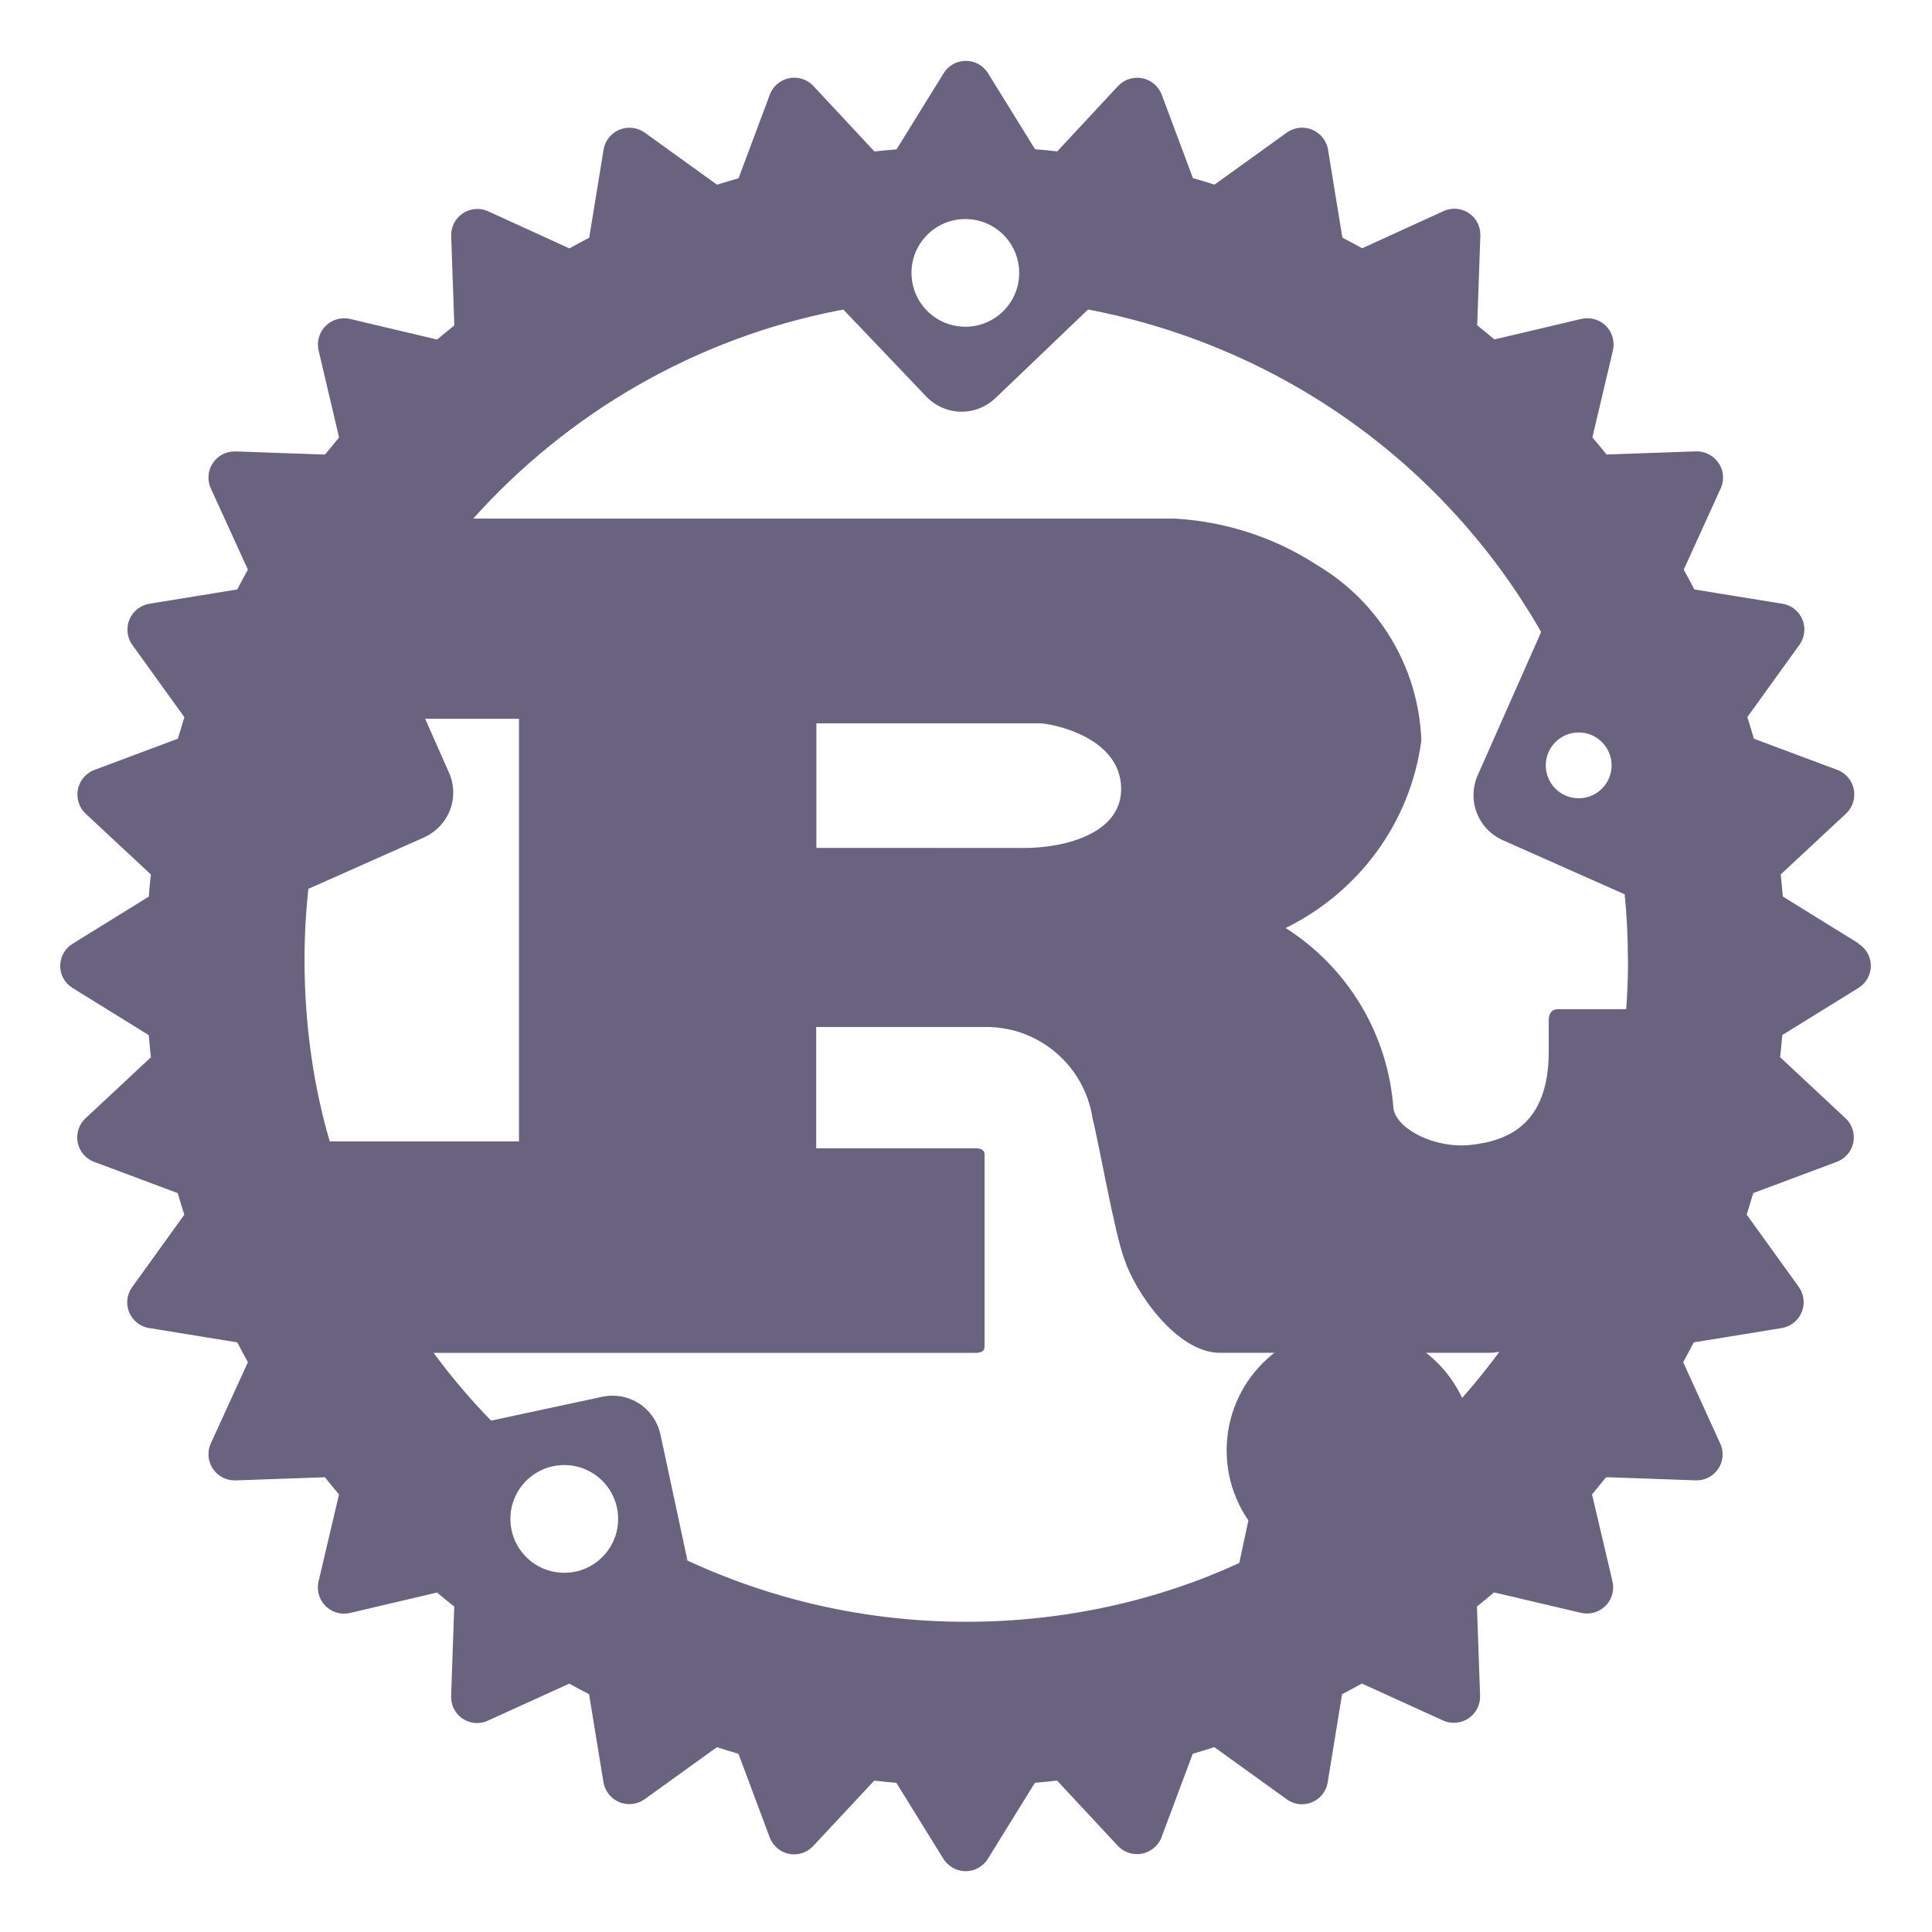
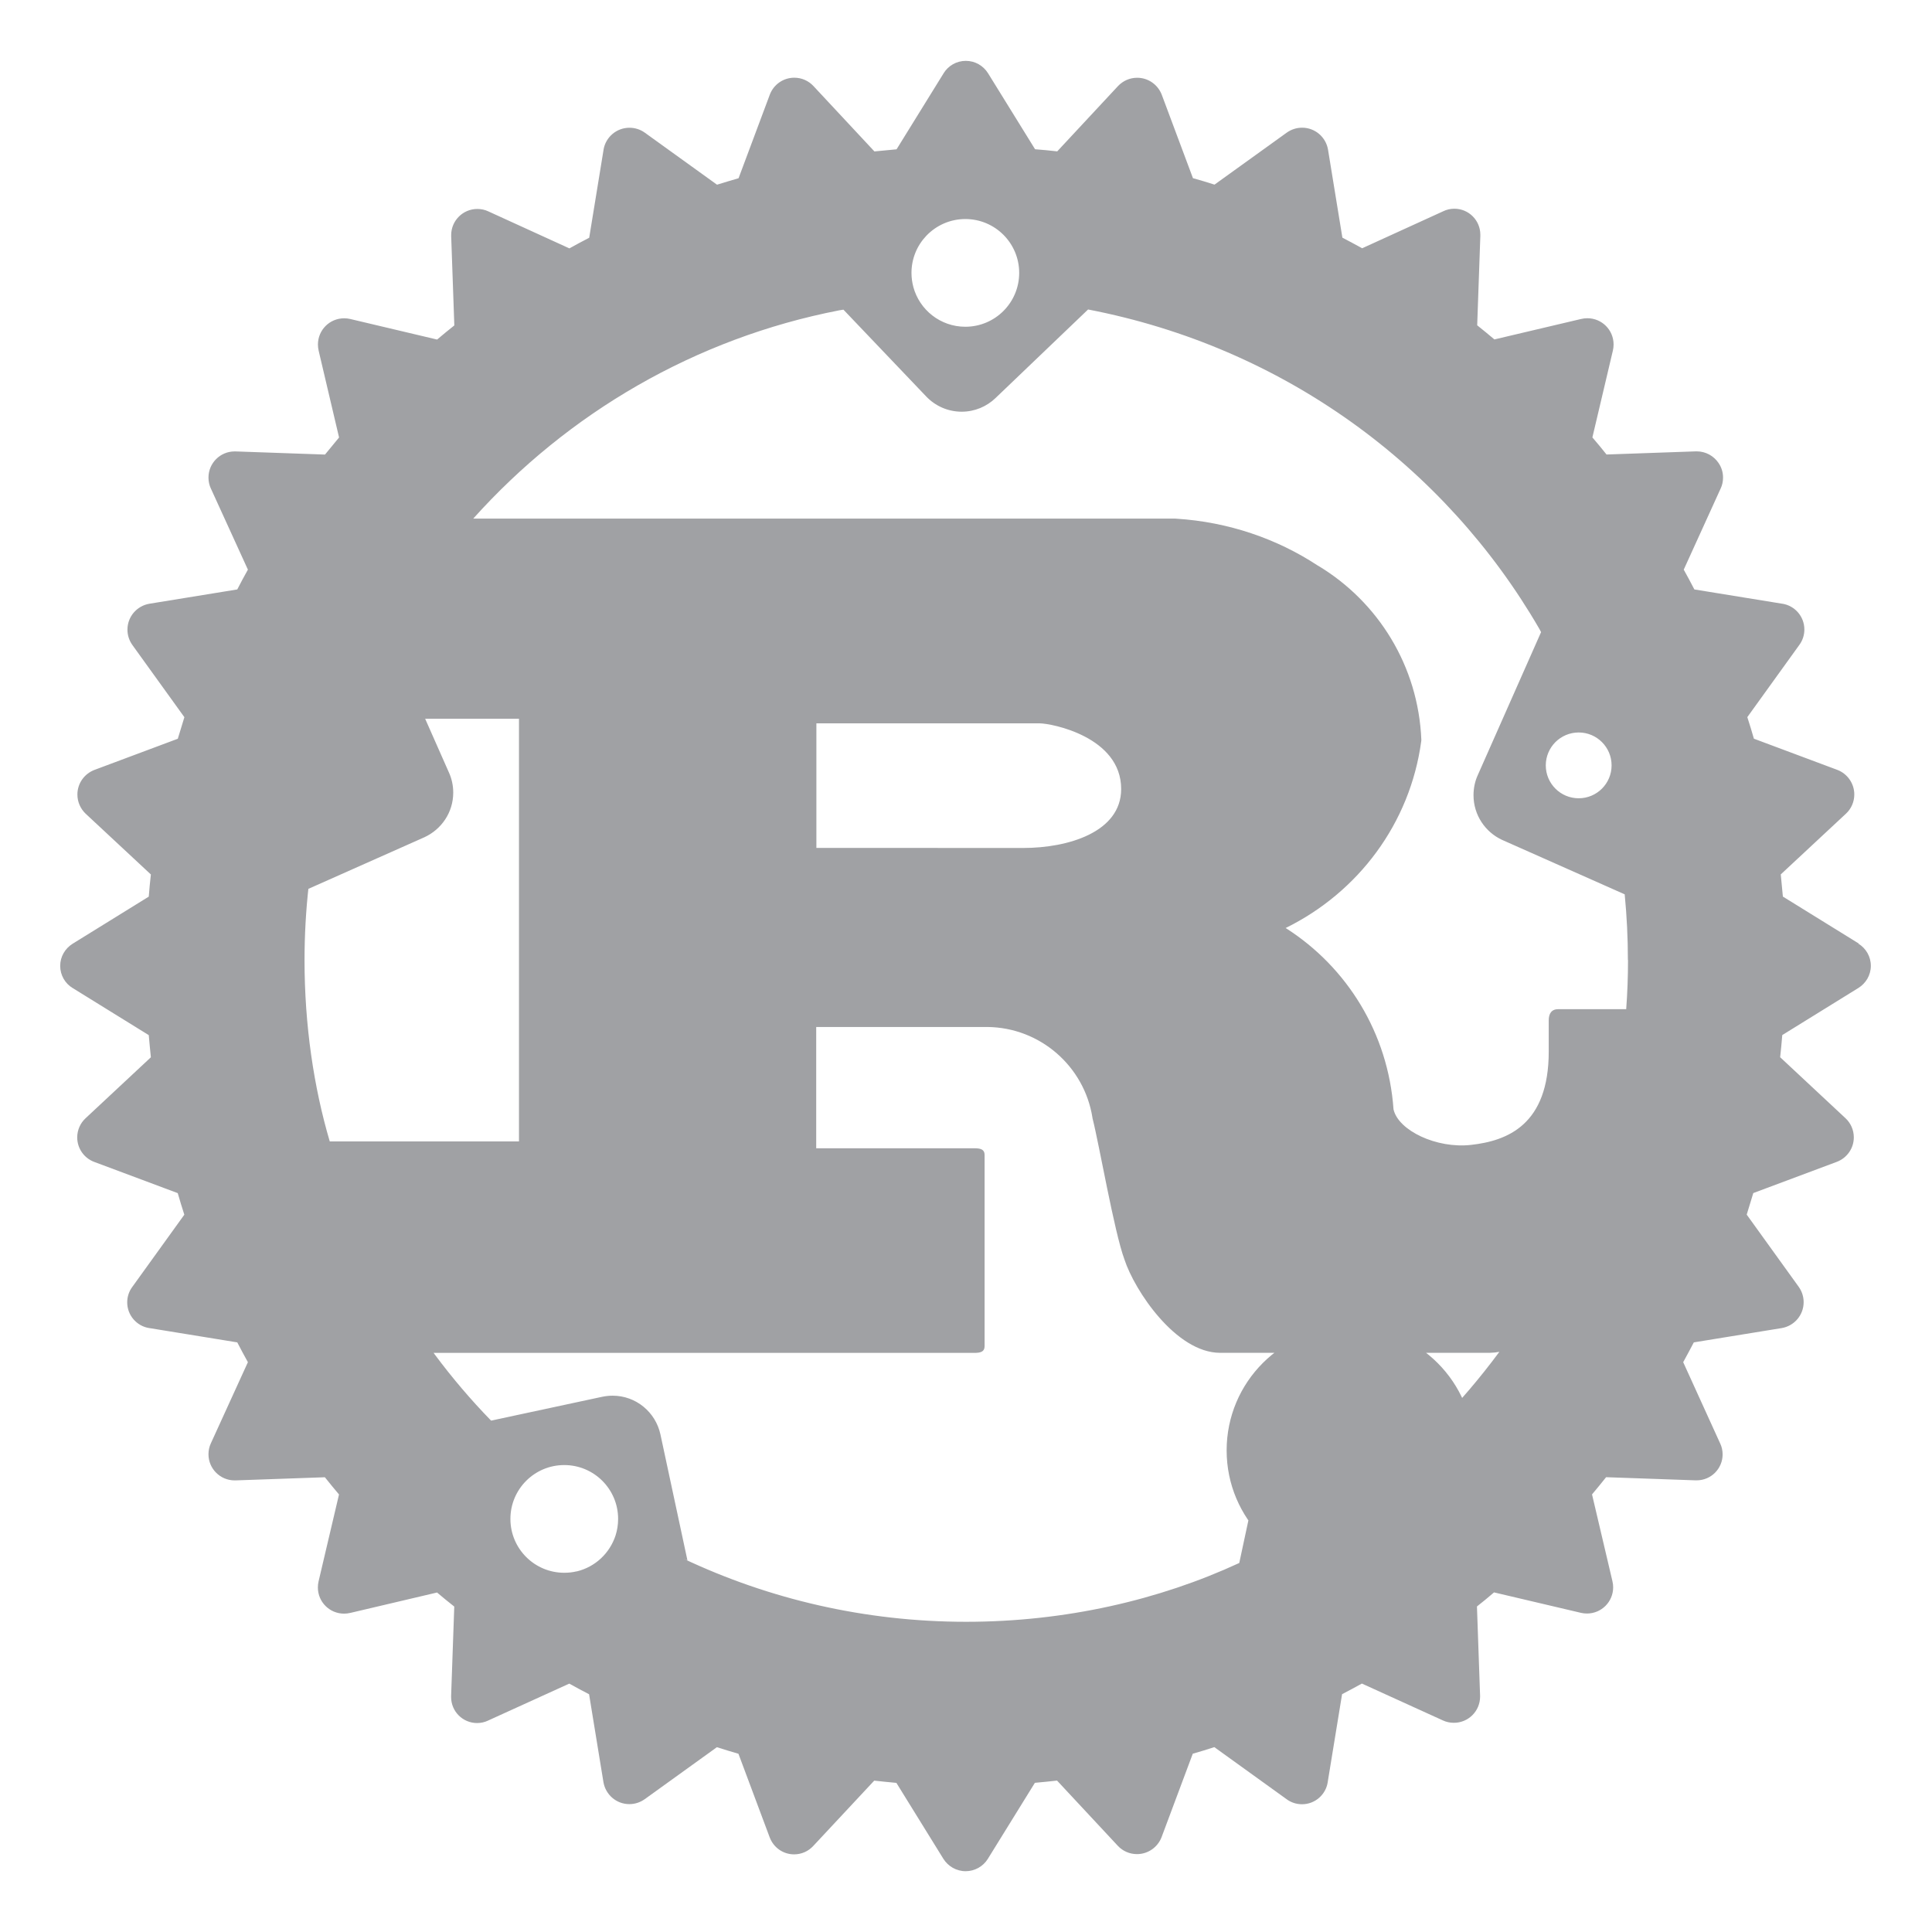
- <svg xmlns="http://www.w3.org/2000/svg" fill="#696380" width="64px" height="64px" viewBox="0 0 32 32" version="1.1">
+ <svg xmlns="http://www.w3.org/2000/svg" fill="#a0a1a4" width="64px" height="64px" viewBox="0 0 32 32" version="1.1">
  <g id="SVGRepo_bgCarrier" stroke-width="0" />
  <g id="SVGRepo_tracerCarrier" stroke-linecap="round" stroke-linejoin="round" />
  <g id="SVGRepo_iconCarrier">
    <path d="M25.763 12.291c0.099-0.098 0.235-0.159 0.385-0.159 0.301 0 0.545 0.244 0.545 0.545s-0.244 0.545-0.545 0.545c-0.301 0-0.545-0.244-0.545-0.545 0-0.15 0.061-0.286 0.159-0.385v0zM15.342 3.906c0.163-0.171 0.392-0.278 0.647-0.278 0.493 0 0.892 0.399 0.892 0.892s-0.399 0.892-0.892 0.892c-0.413 0-0.76-0.28-0.862-0.661l-0.001-0.006c-0.018-0.068-0.029-0.145-0.029-0.225 0-0.238 0.093-0.454 0.245-0.614l-0 0zM26.965 15.901c0 0.273-0.010 0.545-0.030 0.814h-1.125c-0.112 0-0.158 0.073-0.158 0.185v0.516c0 1.216-0.686 1.48-1.287 1.547-0.572 0.065-1.206-0.239-1.284-0.589-0.089-1.265-0.773-2.353-1.772-2.994l-0.015-0.009c1.206-0.593 2.062-1.736 2.246-3.093l0.002-0.021c-0.049-1.229-0.72-2.29-1.705-2.884l-0.016-0.009c-0.667-0.438-1.472-0.719-2.339-0.773l-0.014-0.001h-11.63c1.569-1.749 3.678-2.987 6.063-3.45l0.069-0.011 1.371 1.438c0.148 0.155 0.356 0.252 0.587 0.252 0.218 0 0.415-0.086 0.561-0.226l-0 0 1.533-1.467c3.233 0.622 5.913 2.593 7.475 5.291l0.028 0.053-1.050 2.372c-0.044 0.097-0.069 0.21-0.069 0.329 0 0.329 0.195 0.613 0.477 0.742l0.005 0.002 2.022 0.898c0.035 0.359 0.053 0.721 0.053 1.089zM13.522 14.044v-2.063h3.699c0.191 0 1.349 0.221 1.349 1.087 0 0.719-0.888 0.977-1.618 0.977zM5.106 14.723l1.918-0.853c0.287-0.13 0.483-0.413 0.483-0.742 0-0.12-0.026-0.233-0.072-0.335l0.002 0.005-0.395-0.893h1.554v7.001h-3.134c-0.266-0.899-0.418-1.931-0.418-3 0-0.417 0.023-0.829 0.069-1.234l-0.005 0.050zM6.15 12.247c-0-0.295-0.239-0.534-0.534-0.534s-0.534 0.239-0.534 0.534c0 0.295 0.239 0.534 0.534 0.534s0.534-0.239 0.534-0.534v0zM9.548 26.027c-0.061 0.015-0.13 0.023-0.202 0.023-0.493 0-0.892-0.399-0.892-0.892s0.399-0.892 0.892-0.892c0.493 0 0.892 0.399 0.892 0.892 0 0.096-0.015 0.189-0.043 0.276l0.002-0.006c-0.097 0.3-0.34 0.526-0.643 0.599l-0.006 0.001zM21.937 23.178c-0.051-0.012-0.11-0.018-0.171-0.018-0.388 0-0.713 0.273-0.792 0.638l-0.001 0.005-0.447 2.085c-1.329 0.615-2.884 0.974-4.523 0.974-1.675 0-3.263-0.375-4.684-1.046l0.067 0.028-0.447-2.085c-0.080-0.369-0.404-0.642-0.792-0.642-0.061 0-0.12 0.007-0.177 0.019l0.005-0.001-1.841 0.395c-0.332-0.341-0.644-0.707-0.931-1.093l-0.021-0.029h8.957c0.101 0 0.169-0.018 0.169-0.11v-3.169c0-0.092-0.067-0.11-0.169-0.11h-2.62v-2.009h2.834c0.881 0.009 1.607 0.656 1.741 1.5l0.001 0.010c0.113 0.441 0.359 1.88 0.529 2.34 0.168 0.516 0.854 1.547 1.585 1.547h4.463c0.058-0.001 0.114-0.007 0.168-0.017l-0.006 0.001c-0.326 0.44-0.658 0.828-1.016 1.192l0.001-0.001zM22.365 26.070c1.13-0 2.046-0.917 2.046-2.047s-0.916-2.047-2.047-2.047-2.047 0.916-2.047 2.047c0 1.13 0.916 2.046 2.046 2.047h0zM30.789 15.629l-1.259-0.779q-0.016-0.184-0.035-0.367l1.082-1.008c0.084-0.079 0.136-0.192 0.136-0.316 0-0.184-0.115-0.342-0.277-0.406l-0.003-0.001-1.383-0.517q-0.051-0.179-0.109-0.357l0.863-1.198c0.051-0.070 0.082-0.158 0.082-0.253 0-0.215-0.156-0.393-0.361-0.427l-0.003-0-1.458-0.237q-0.085-0.165-0.176-0.328l0.612-1.345c0.025-0.053 0.039-0.114 0.039-0.18 0-0.090-0.027-0.173-0.075-0.242l0.001 0.001c-0.079-0.117-0.212-0.193-0.362-0.193-0.005 0-0.010 0-0.015 0l0.001-0-1.48 0.052q-0.114-0.144-0.234-0.283l0.34-1.441c0.007-0.030 0.011-0.064 0.011-0.099 0-0.24-0.194-0.434-0.434-0.434-0.035 0-0.069 0.004-0.102 0.012l0.003-0.001-1.441 0.34q-0.141-0.119-0.285-0.234l0.052-1.48c0-0.006 0-0.013 0-0.021 0-0.238-0.193-0.43-0.43-0.43-0.066 0-0.129 0.015-0.185 0.042l0.003-0.001-1.345 0.614c-0.109-0.059-0.218-0.119-0.328-0.176l-0.238-1.459c-0.036-0.207-0.215-0.362-0.429-0.362-0.094 0-0.182 0.030-0.253 0.081l0.001-0.001-1.199 0.863q-0.177-0.057-0.357-0.107l-0.517-1.383c-0.064-0.165-0.222-0.28-0.407-0.28-0.124 0-0.236 0.052-0.316 0.136l-0 0-1.008 1.083q-0.183-0.021-0.367-0.035l-0.779-1.259c-0.078-0.124-0.213-0.205-0.368-0.205s-0.291 0.081-0.367 0.204l-0.001 0.002-0.779 1.259q-0.184 0.016-0.367 0.035l-1.010-1.083c-0.079-0.085-0.192-0.138-0.317-0.138-0.185 0-0.343 0.116-0.405 0.279l-0.001 0.003-0.517 1.383c-0.12 0.034-0.238 0.071-0.357 0.107l-1.198-0.863c-0.070-0.050-0.157-0.080-0.252-0.080-0.215 0-0.393 0.155-0.429 0.36l-0 0.003-0.238 1.459q-0.165 0.085-0.328 0.176l-1.345-0.614c-0.053-0.025-0.115-0.039-0.18-0.039-0.239 0-0.433 0.194-0.433 0.433 0 0.006 0 0.012 0 0.017l-0-0.001 0.052 1.48q-0.144 0.114-0.285 0.234l-1.441-0.341c-0.030-0.007-0.064-0.011-0.099-0.011-0.24 0-0.434 0.194-0.434 0.434 0 0.035 0.004 0.069 0.012 0.102l-0.001-0.003 0.339 1.441c-0.078 0.094-0.157 0.189-0.233 0.283l-1.48-0.052c-0.005-0-0.011-0-0.017-0-0.239 0-0.433 0.194-0.433 0.433 0 0.065 0.014 0.127 0.040 0.183l-0.001-0.003 0.614 1.345q-0.091 0.162-0.176 0.328l-1.457 0.237c-0.207 0.036-0.362 0.214-0.362 0.429 0 0.094 0.030 0.182 0.081 0.253l-0.001-0.001 0.863 1.198q-0.056 0.178-0.109 0.357l-1.383 0.517c-0.165 0.064-0.28 0.222-0.28 0.407 0 0.124 0.052 0.236 0.135 0.316l0 0 1.082 1.008q-0.021 0.183-0.035 0.367l-1.259 0.779c-0.125 0.077-0.208 0.213-0.208 0.368s0.082 0.292 0.206 0.367l0.002 0.001 1.259 0.779c0.010 0.123 0.023 0.245 0.035 0.367l-1.082 1.010c-0.085 0.079-0.138 0.192-0.138 0.317 0 0.185 0.116 0.343 0.279 0.405l0.003 0.001 1.383 0.517c0.034 0.12 0.071 0.239 0.109 0.357l-0.863 1.198c-0.052 0.070-0.083 0.159-0.083 0.254 0 0.215 0.158 0.394 0.364 0.426l0.002 0 1.457 0.237c0.057 0.11 0.115 0.219 0.176 0.328l-0.614 1.345c-0.025 0.053-0.039 0.115-0.039 0.18 0 0.239 0.194 0.433 0.433 0.433 0.006 0 0.012-0 0.017-0l-0.001 0 1.479-0.052c0.077 0.096 0.154 0.191 0.234 0.285l-0.339 1.442c-0.007 0.030-0.011 0.064-0.011 0.099 0 0.239 0.194 0.433 0.433 0.433 0.036 0 0.070-0.004 0.103-0.012l-0.003 0.001 1.441-0.339c0.094 0.080 0.189 0.157 0.285 0.233l-0.052 1.48c-0 0.006-0 0.012-0 0.019 0 0.238 0.193 0.43 0.43 0.43 0.066 0 0.129-0.015 0.185-0.042l-0.003 0.001 1.345-0.612c0.109 0.061 0.218 0.119 0.328 0.176l0.238 1.457c0.036 0.207 0.214 0.363 0.429 0.363 0.094 0 0.181-0.030 0.253-0.081l-0.001 0.001 1.198-0.863q0.178 0.057 0.357 0.109l0.517 1.383c0.062 0.167 0.22 0.283 0.405 0.283 0.125 0 0.238-0.053 0.317-0.139l0-0 1.010-1.082c0.121 0.014 0.244 0.025 0.367 0.037l0.779 1.259c0.078 0.123 0.214 0.204 0.368 0.204s0.29-0.081 0.367-0.203l0.001-0.002 0.779-1.259c0.123-0.011 0.245-0.023 0.367-0.037l1.008 1.082c0.079 0.084 0.192 0.136 0.316 0.136 0.184 0 0.342-0.115 0.406-0.277l0.001-0.003 0.517-1.383q0.179-0.051 0.357-0.109l1.198 0.863c0.070 0.052 0.159 0.083 0.254 0.083 0.215 0 0.394-0.158 0.426-0.364l0-0.002 0.238-1.457c0.11-0.057 0.219-0.116 0.328-0.176l1.345 0.612c0.052 0.024 0.114 0.038 0.179 0.038 0.24 0 0.434-0.194 0.434-0.434 0-0.005-0-0.009-0-0.014l0 0.001-0.052-1.48q0.144-0.113 0.283-0.233l1.441 0.339c0.030 0.007 0.064 0.011 0.098 0.011 0.24 0 0.434-0.194 0.434-0.434 0-0.035-0.004-0.068-0.012-0.1l0.001 0.003-0.339-1.442c0.078-0.094 0.157-0.188 0.233-0.285l1.48 0.052c0.006 0 0.013 0 0.020 0 0.238 0 0.43-0.193 0.43-0.43 0-0.066-0.015-0.129-0.042-0.185l0.001 0.003-0.612-1.345c0.059-0.109 0.119-0.218 0.176-0.328l1.457-0.237c0.207-0.036 0.362-0.215 0.362-0.429 0-0.094-0.030-0.182-0.081-0.253l0.001 0.001-0.863-1.198 0.109-0.357 1.383-0.517c0.166-0.063 0.282-0.221 0.282-0.406 0-0.125-0.053-0.238-0.138-0.317l-0-0-1.082-1.010c0.013-0.121 0.025-0.244 0.035-0.367l1.259-0.779c0.125-0.077 0.208-0.213 0.208-0.368s-0.082-0.291-0.206-0.367l-0.002-0.001z" />
  </g>
</svg>
